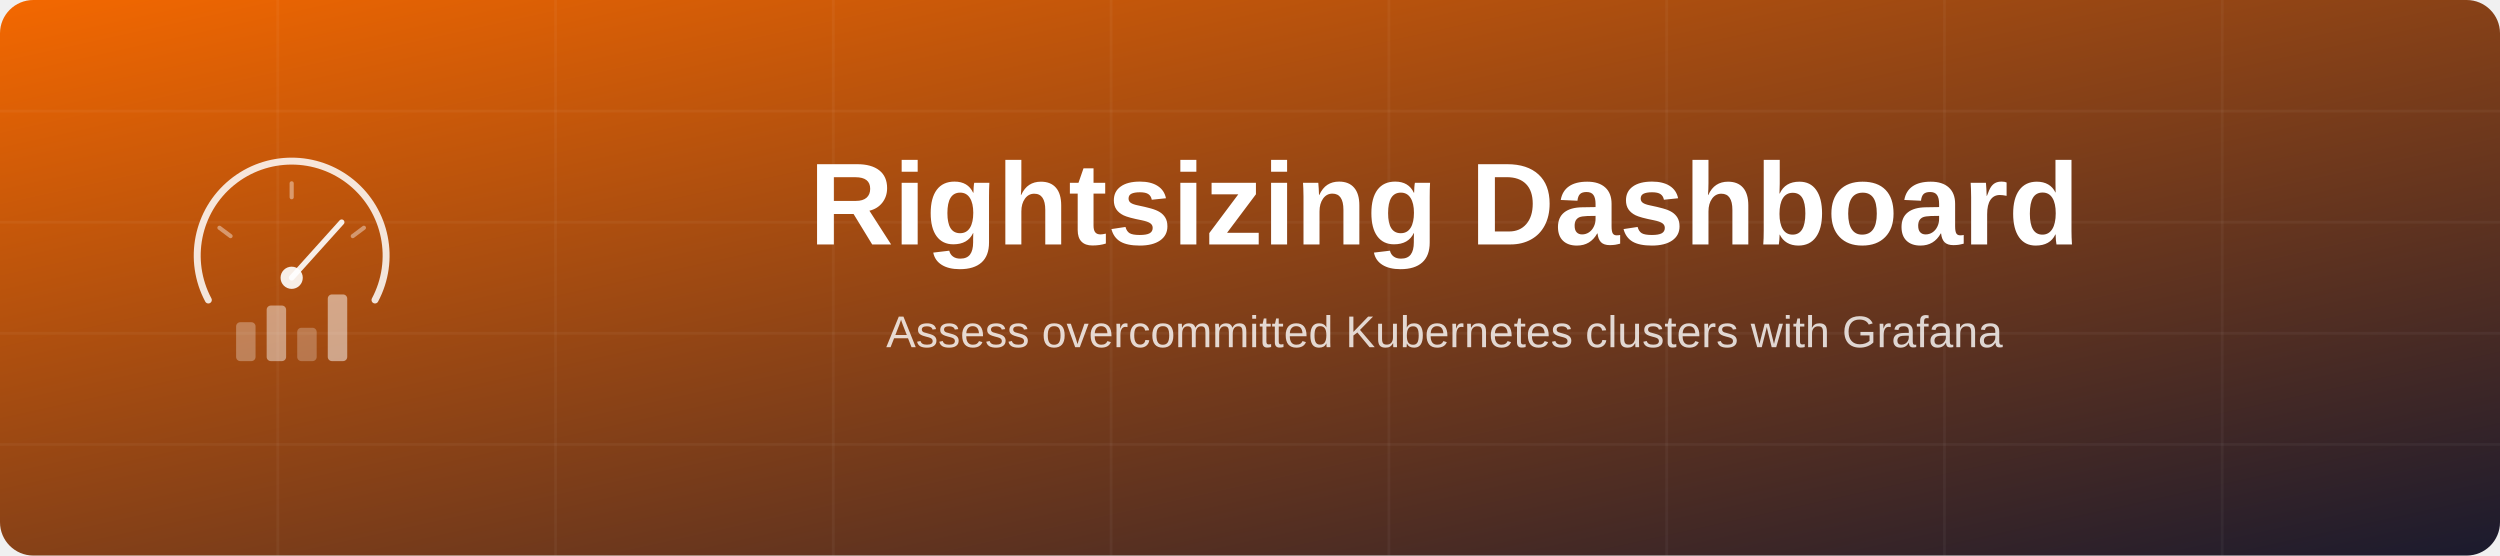
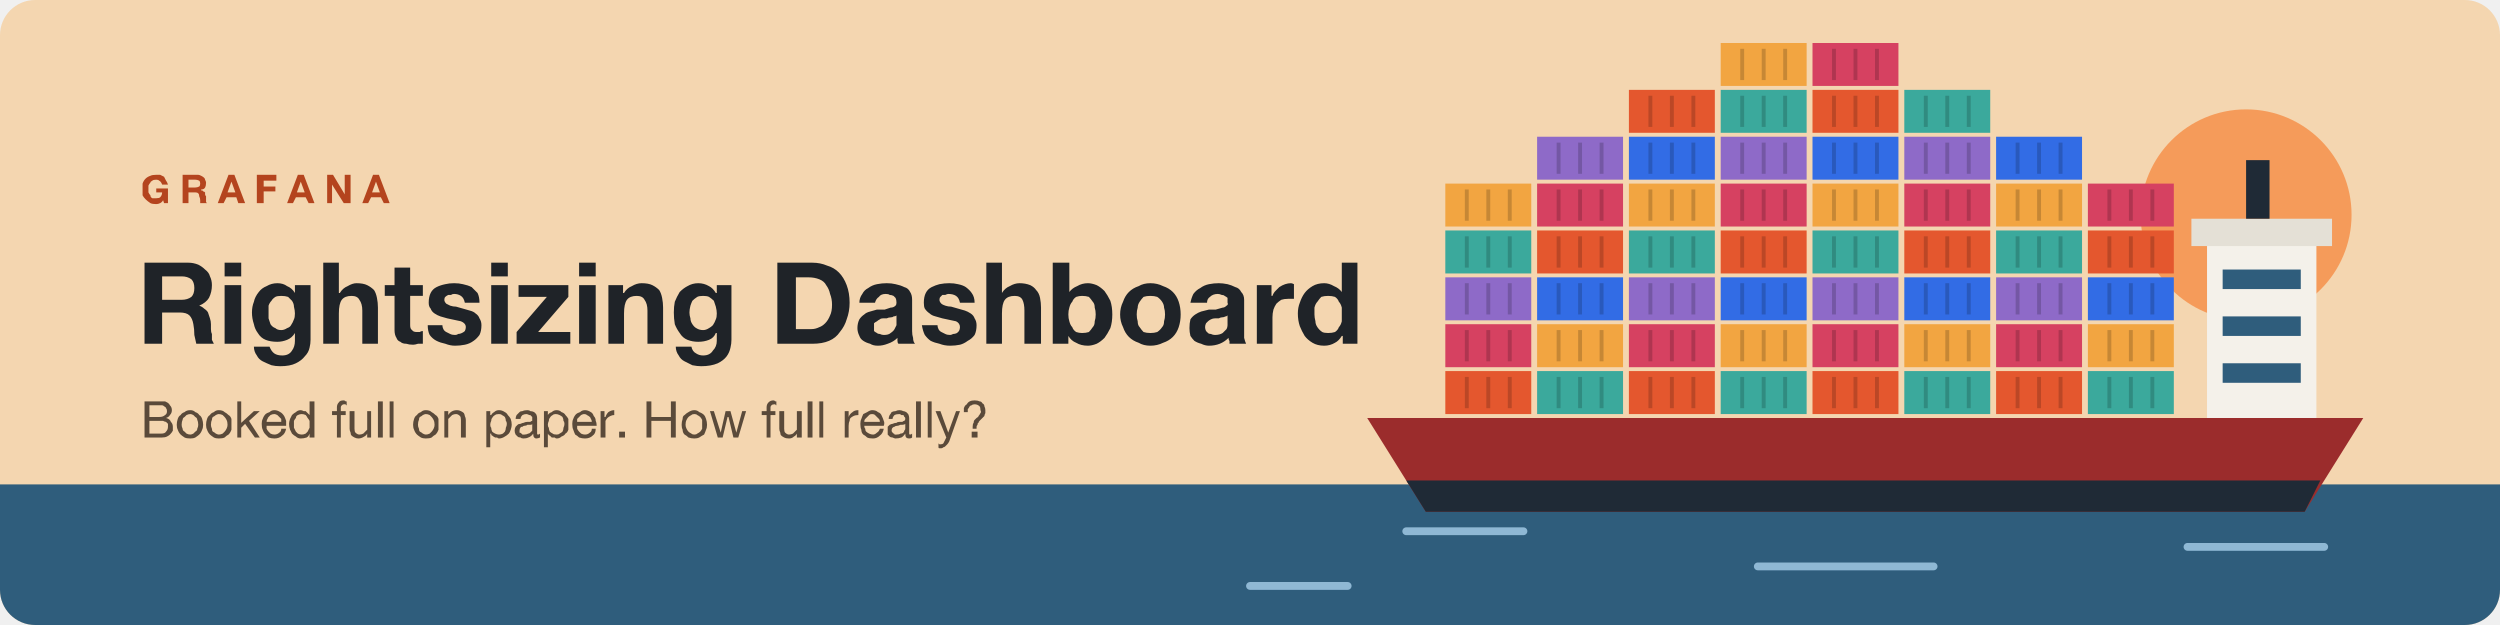
- <svg xmlns="http://www.w3.org/2000/svg" width="900" height="200" viewBox="0 0 900 200">
-   <defs>
-     <linearGradient id="bg" x1="0%" y1="0%" x2="100%" y2="100%">
-       <stop offset="0%" stop-color="#F46800" />
-       <stop offset="100%" stop-color="#1A1A2E" />
-     </linearGradient>
-   </defs>
-   <rect width="900" height="200" rx="12" fill="url(#bg)" />
-   <g stroke="white" stroke-opacity="0.04" stroke-width="1">
-     <line x1="0" y1="40" x2="900" y2="40" />
-     <line x1="0" y1="80" x2="900" y2="80" />
-     <line x1="0" y1="120" x2="900" y2="120" />
-     <line x1="0" y1="160" x2="900" y2="160" />
-     <line x1="100" y1="0" x2="100" y2="200" />
-     <line x1="200" y1="0" x2="200" y2="200" />
-     <line x1="300" y1="0" x2="300" y2="200" />
-     <line x1="400" y1="0" x2="400" y2="200" />
-     <line x1="500" y1="0" x2="500" y2="200" />
-     <line x1="600" y1="0" x2="600" y2="200" />
-     <line x1="700" y1="0" x2="700" y2="200" />
-     <line x1="800" y1="0" x2="800" y2="200" />
+ <svg xmlns="http://www.w3.org/2000/svg" viewBox="0 0 1280 320" width="1280" height="320" role="img" aria-label="Grafana Rightsizing Dashboard">
+   <clipPath id="k">
+     <rect width="1280" height="320" rx="18" />
+   </clipPath>
+   <g clip-path="url(#k)">
+     <rect width="1280" height="320" fill="#F4D6B0" />
+     <circle cx="1150" cy="110" r="54" fill="#F59B5A" />
+     <rect y="248" width="1280" height="72" fill="#2F5D7C" />
+     <path d="M720 272h60" stroke="#8FB8D4" stroke-width="4" stroke-linecap="round" />
+     <path d="M900 290h90" stroke="#8FB8D4" stroke-width="4" stroke-linecap="round" />
+     <path d="M1120 280h70" stroke="#8FB8D4" stroke-width="4" stroke-linecap="round" />
+     <path d="M640 300h50" stroke="#8FB8D4" stroke-width="4" stroke-linecap="round" />
+     <path d="M700 214 H1210 L1180 262 H730 Z" fill="#9B2C2C" />
+     <path d="M720 246 H1188 L1180 262 H730 Z" fill="#1F2A36" />
+     <rect x="1130" y="120" width="56" height="94" fill="#F4F1EA" />
+     <rect x="1122" y="112" width="72" height="14" fill="#E4E0D6" />
+     <rect x="1138" y="138" width="40" height="10" fill="#2F5D7C" />
+     <rect x="1138" y="162" width="40" height="10" fill="#2F5D7C" />
+     <rect x="1138" y="186" width="40" height="10" fill="#2F5D7C" />
+     <rect x="1150" y="82" width="12" height="30" fill="#1F2A36" />
+     <rect x="740" y="190" width="44" height="22" fill="#E4572E" />
+     <path d="M751 193v16M762 193v16M773 193v16" stroke="#000" stroke-opacity=".18" stroke-width="2" />
+     <rect x="740" y="166" width="44" height="22" fill="#D64161" />
+     <path d="M751 169v16M762 169v16M773 169v16" stroke="#000" stroke-opacity=".18" stroke-width="2" />
+     <rect x="740" y="142" width="44" height="22" fill="#8E6AC8" />
+     <path d="M751 145v16M762 145v16M773 145v16" stroke="#000" stroke-opacity=".18" stroke-width="2" />
+     <rect x="740" y="118" width="44" height="22" fill="#3BA99C" />
+     <path d="M751 121v16M762 121v16M773 121v16" stroke="#000" stroke-opacity=".18" stroke-width="2" />
+     <rect x="740" y="94" width="44" height="22" fill="#F2A541" />
+     <path d="M751 97v16M762 97v16M773 97v16" stroke="#000" stroke-opacity=".18" stroke-width="2" />
+     <rect x="787" y="190" width="44" height="22" fill="#3BA99C" />
+     <path d="M798 193v16M809 193v16M820 193v16" stroke="#000" stroke-opacity=".18" stroke-width="2" />
+     <rect x="787" y="166" width="44" height="22" fill="#F2A541" />
+     <path d="M798 169v16M809 169v16M820 169v16" stroke="#000" stroke-opacity=".18" stroke-width="2" />
+     <rect x="787" y="142" width="44" height="22" fill="#326CE5" />
+     <path d="M798 145v16M809 145v16M820 145v16" stroke="#000" stroke-opacity=".18" stroke-width="2" />
+     <rect x="787" y="118" width="44" height="22" fill="#E4572E" />
+     <path d="M798 121v16M809 121v16M820 121v16" stroke="#000" stroke-opacity=".18" stroke-width="2" />
+     <rect x="787" y="94" width="44" height="22" fill="#D64161" />
+     <path d="M798 97v16M809 97v16M820 97v16" stroke="#000" stroke-opacity=".18" stroke-width="2" />
+     <rect x="787" y="70" width="44" height="22" fill="#8E6AC8" />
+     <path d="M798 73v16M809 73v16M820 73v16" stroke="#000" stroke-opacity=".18" stroke-width="2" />
+     <rect x="834" y="190" width="44" height="22" fill="#E4572E" />
+     <path d="M845 193v16M856 193v16M867 193v16" stroke="#000" stroke-opacity=".18" stroke-width="2" />
+     <rect x="834" y="166" width="44" height="22" fill="#D64161" />
+     <path d="M845 169v16M856 169v16M867 169v16" stroke="#000" stroke-opacity=".18" stroke-width="2" />
+     <rect x="834" y="142" width="44" height="22" fill="#8E6AC8" />
+     <path d="M845 145v16M856 145v16M867 145v16" stroke="#000" stroke-opacity=".18" stroke-width="2" />
+     <rect x="834" y="118" width="44" height="22" fill="#3BA99C" />
+     <path d="M845 121v16M856 121v16M867 121v16" stroke="#000" stroke-opacity=".18" stroke-width="2" />
+     <rect x="834" y="94" width="44" height="22" fill="#F2A541" />
+     <path d="M845 97v16M856 97v16M867 97v16" stroke="#000" stroke-opacity=".18" stroke-width="2" />
+     <rect x="834" y="70" width="44" height="22" fill="#326CE5" />
+     <path d="M845 73v16M856 73v16M867 73v16" stroke="#000" stroke-opacity=".18" stroke-width="2" />
+     <rect x="834" y="46" width="44" height="22" fill="#E4572E" />
+     <path d="M845 49v16M856 49v16M867 49v16" stroke="#000" stroke-opacity=".18" stroke-width="2" />
+     <rect x="881" y="190" width="44" height="22" fill="#3BA99C" />
+     <path d="M892 193v16M903 193v16M914 193v16" stroke="#000" stroke-opacity=".18" stroke-width="2" />
+     <rect x="881" y="166" width="44" height="22" fill="#F2A541" />
+     <path d="M892 169v16M903 169v16M914 169v16" stroke="#000" stroke-opacity=".18" stroke-width="2" />
+     <rect x="881" y="142" width="44" height="22" fill="#326CE5" />
+     <path d="M892 145v16M903 145v16M914 145v16" stroke="#000" stroke-opacity=".18" stroke-width="2" />
+     <rect x="881" y="118" width="44" height="22" fill="#E4572E" />
+     <path d="M892 121v16M903 121v16M914 121v16" stroke="#000" stroke-opacity=".18" stroke-width="2" />
+     <rect x="881" y="94" width="44" height="22" fill="#D64161" />
+     <path d="M892 97v16M903 97v16M914 97v16" stroke="#000" stroke-opacity=".18" stroke-width="2" />
+     <rect x="881" y="70" width="44" height="22" fill="#8E6AC8" />
+     <path d="M892 73v16M903 73v16M914 73v16" stroke="#000" stroke-opacity=".18" stroke-width="2" />
+     <rect x="881" y="46" width="44" height="22" fill="#3BA99C" />
+     <path d="M892 49v16M903 49v16M914 49v16" stroke="#000" stroke-opacity=".18" stroke-width="2" />
+     <rect x="881" y="22" width="44" height="22" fill="#F2A541" />
+     <path d="M892 25v16M903 25v16M914 25v16" stroke="#000" stroke-opacity=".18" stroke-width="2" />
+     <rect x="928" y="190" width="44" height="22" fill="#E4572E" />
+     <path d="M939 193v16M950 193v16M961 193v16" stroke="#000" stroke-opacity=".18" stroke-width="2" />
+     <rect x="928" y="166" width="44" height="22" fill="#D64161" />
+     <path d="M939 169v16M950 169v16M961 169v16" stroke="#000" stroke-opacity=".18" stroke-width="2" />
+     <rect x="928" y="142" width="44" height="22" fill="#8E6AC8" />
+     <path d="M939 145v16M950 145v16M961 145v16" stroke="#000" stroke-opacity=".18" stroke-width="2" />
+     <rect x="928" y="118" width="44" height="22" fill="#3BA99C" />
+     <path d="M939 121v16M950 121v16M961 121v16" stroke="#000" stroke-opacity=".18" stroke-width="2" />
+     <rect x="928" y="94" width="44" height="22" fill="#F2A541" />
+     <path d="M939 97v16M950 97v16M961 97v16" stroke="#000" stroke-opacity=".18" stroke-width="2" />
+     <rect x="928" y="70" width="44" height="22" fill="#326CE5" />
+     <path d="M939 73v16M950 73v16M961 73v16" stroke="#000" stroke-opacity=".18" stroke-width="2" />
+     <rect x="928" y="46" width="44" height="22" fill="#E4572E" />
+     <path d="M939 49v16M950 49v16M961 49v16" stroke="#000" stroke-opacity=".18" stroke-width="2" />
+     <rect x="928" y="22" width="44" height="22" fill="#D64161" />
+     <path d="M939 25v16M950 25v16M961 25v16" stroke="#000" stroke-opacity=".18" stroke-width="2" />
+     <rect x="975" y="190" width="44" height="22" fill="#3BA99C" />
+     <path d="M986 193v16M997 193v16M1008 193v16" stroke="#000" stroke-opacity=".18" stroke-width="2" />
+     <rect x="975" y="166" width="44" height="22" fill="#F2A541" />
+     <path d="M986 169v16M997 169v16M1008 169v16" stroke="#000" stroke-opacity=".18" stroke-width="2" />
+     <rect x="975" y="142" width="44" height="22" fill="#326CE5" />
+     <path d="M986 145v16M997 145v16M1008 145v16" stroke="#000" stroke-opacity=".18" stroke-width="2" />
+     <rect x="975" y="118" width="44" height="22" fill="#E4572E" />
+     <path d="M986 121v16M997 121v16M1008 121v16" stroke="#000" stroke-opacity=".18" stroke-width="2" />
+     <rect x="975" y="94" width="44" height="22" fill="#D64161" />
+     <path d="M986 97v16M997 97v16M1008 97v16" stroke="#000" stroke-opacity=".18" stroke-width="2" />
+     <rect x="975" y="70" width="44" height="22" fill="#8E6AC8" />
+     <path d="M986 73v16M997 73v16M1008 73v16" stroke="#000" stroke-opacity=".18" stroke-width="2" />
+     <rect x="975" y="46" width="44" height="22" fill="#3BA99C" />
+     <path d="M986 49v16M997 49v16M1008 49v16" stroke="#000" stroke-opacity=".18" stroke-width="2" />
+     <rect x="1022" y="190" width="44" height="22" fill="#E4572E" />
+     <path d="M1033 193v16M1044 193v16M1055 193v16" stroke="#000" stroke-opacity=".18" stroke-width="2" />
+     <rect x="1022" y="166" width="44" height="22" fill="#D64161" />
+     <path d="M1033 169v16M1044 169v16M1055 169v16" stroke="#000" stroke-opacity=".18" stroke-width="2" />
+     <rect x="1022" y="142" width="44" height="22" fill="#8E6AC8" />
+     <path d="M1033 145v16M1044 145v16M1055 145v16" stroke="#000" stroke-opacity=".18" stroke-width="2" />
+     <rect x="1022" y="118" width="44" height="22" fill="#3BA99C" />
+     <path d="M1033 121v16M1044 121v16M1055 121v16" stroke="#000" stroke-opacity=".18" stroke-width="2" />
+     <rect x="1022" y="94" width="44" height="22" fill="#F2A541" />
+     <path d="M1033 97v16M1044 97v16M1055 97v16" stroke="#000" stroke-opacity=".18" stroke-width="2" />
+     <rect x="1022" y="70" width="44" height="22" fill="#326CE5" />
+     <path d="M1033 73v16M1044 73v16M1055 73v16" stroke="#000" stroke-opacity=".18" stroke-width="2" />
+     <rect x="1069" y="190" width="44" height="22" fill="#3BA99C" />
+     <path d="M1080 193v16M1091 193v16M1102 193v16" stroke="#000" stroke-opacity=".18" stroke-width="2" />
+     <rect x="1069" y="166" width="44" height="22" fill="#F2A541" />
+     <path d="M1080 169v16M1091 169v16M1102 169v16" stroke="#000" stroke-opacity=".18" stroke-width="2" />
+     <rect x="1069" y="142" width="44" height="22" fill="#326CE5" />
+     <path d="M1080 145v16M1091 145v16M1102 145v16" stroke="#000" stroke-opacity=".18" stroke-width="2" />
+     <rect x="1069" y="118" width="44" height="22" fill="#E4572E" />
+     <path d="M1080 121v16M1091 121v16M1102 121v16" stroke="#000" stroke-opacity=".18" stroke-width="2" />
+     <rect x="1069" y="94" width="44" height="22" fill="#D64161" />
+     <path d="M1080 97v16M1091 97v16M1102 97v16" stroke="#000" stroke-opacity=".18" stroke-width="2" />
+     <path fill="#B4441E" d="m83.5 102.5l.5 1.5 2 0 0-7.5-6 0 0 2 3 0q0 1.5-1 2.5-.5 .5-2 .5-1.5 0-2 0-1-.5-1-1.5-.5-.5-1-1.5 0-.5 0-1.5 0-1 0-2 .5-1 1-1.5 0-.5 1-1 .5-.5 2-.5 1 0 1.5 .5 1 .5 1.5 2l3 0q-.5-1.5-1-2-.5-1-1-2-1-.5-2-1-1 0-2 0-2 0-3 .5-1.5 .5-2.5 1.5-1 1-1.5 2.5 0 1.5 0 3 0 1.5 0 3 .5 1 1.5 2 1 1 2.5 2 1 .5 3 .5 1 0 2-.5 1-.5 1.5-1.5zm13-6.5l0-4 3.5 0q1 0 2 .5 .5 .5 .5 1.5 0 1-.5 1.5-1 .5-2 .5zm-3-6.5l0 14.5 3 0 0-5.5 3.5 0q1 0 1.5 .5 .5 .5 .5 1.5 .5 1 .5 2 0 1 0 1.5l3.5 0q-.5-.5-.5-.5 0-.5 0-1 0-.5 0-1 0-.5 0-1-.5-.5-.5-1 0-.5 0-1-.5-.5-1-.5 0-.5-1-.5l0-.5q1.5 0 2-1 .5-1 .5-2.5 0-.5-.5-1.5 0-.5-.5-1-.5-.5-1.5-1-1-.5-1.5-.5zm23 9l2-5.5 0 0 2 5.5zm.5-9l-5.5 14.5 3 0 1.5-3 5 0 1 3 3.5 0-5.5-14.5zm14.5 0l0 14.5 3.5 0 0-6 6 0 0-2.5-6 0 0-3 6.5 0 0-3zm20.5 9l2-5.5 0 0 2 5.5zm.5-9l-5.5 14.5 3 0 1.5-3 5 0 1.5 3 3 0-5.5-14.5zm15 0l0 14.5 2.5 0 0-9.5 0 0 6 9.5 3.5 0 0-14.5-3 0 0 10 0 0-6-10zm23 9l2-5.5 0 0 2 5.5zm.5-9l-5.5 14.5 3 0 1.5-3 5 0 1.5 3 3 0-5.5-14.5z" />
+     <path fill="#1F2328" d="m83 153.5l0-12 10 0q3 0 5 1.5 1.5 1.5 1.5 4.5 0 3-1.5 4.5-2 1.5-5 1.5zm-9-19l0 41.5 9 0 0-16 9 0q3.5 0 5 1.5 1.5 1.5 2 4.5 .5 2.5 .5 5.5 .5 2.5 1 4.5l9 0q-.5-1-1-2 0-1.5 0-3-.5-1-.5-2.5 0-1.5 0-2.5 0-1.5-.5-3-.5-1.5-1-3-.5-1-2-2-1-1-2.5-1.5l0 0q3.5-1.5 5-4 1.5-3 1.5-6.5 0-2.5-1-4.5-.5-2-2.5-3.5-1.5-1.5-3.5-2.5-2.5-1-5-1zm49.5 7l0-7-8.5 0 0 7zm-8.5 4.5l0 30 8.5 0 0-30zm29 23q-2 0-3-1-1.5-.5-2.5-2-.5-1.5-1-3 0-1.5 0-3 0-1.5 0-3.5 .5-1.5 1.5-2.5 .5-1 2-2 1-.5 3-.5 2 0 3.5 .5 1 1 2 2 1 1.5 1 3 .5 2 .5 3.5 0 2-.5 3-.5 1.5-1.5 3-.5 1-2 1.5-1.5 1-3 1zm15 5l0-28-8 0 0 4 0 0q-1.5-2.5-4-3.5-2-1.5-5-1.5-3 0-5.5 1.5-2.5 1-4 3-2 2.5-2.5 5-1 2.5-1 5.5 0 3 1 6 .5 2.5 2 4.5 1.5 2.5 4 3.5 2.5 1 6 1 2.5 0 5-1 2.5-1 4-3.5l0 0 0 4q0 3-1.5 5-1.5 2.5-5 2.5-2.5 0-4-1-1.5-1-2.5-3.5l-8 0q0 2.5 1.5 4.5 1 2 3 3 2 1 4.5 2 2 .5 4.5 .5 5 0 8-1.5 3-1.5 4.5-3.5 2-2 2.5-4.5 .5-2 .5-4zm6.5-39.5l0 41.5 8 0 0-15.5q0-5 1.5-7 1.5-2 5-2 3 0 4 2 1.5 2 1.5 5.5l0 17 8 0 0-18.5q0-2.5-.5-5-.5-2.5-1.5-4-1.5-1.5-3.5-2.5-2-1-5.5-1-2 0-4.5 1.5-2.5 1-4 3.5l-.5 0 0-15.5zm44.5 11.5l0-9-8 0 0 9-5 0 0 5.5 5 0 0 17.5q0 2.5 1 4 .5 1.5 2 2 1 1 3 1 1.5 .5 3.5 .5 1 0 2.5-.5 1 0 2.5 0l0-6.5q-1 0-1.5 .5-.5 0-1.5 0-2 0-2.5-1-1-.5-1-2.5l0-15 6.5 0 0-5.5zm16.5 20.5l-7.5 0q0 3 1 5 1.5 2 3.5 3 2 1 4.5 1.5 2.5 1 5 1 2.5 0 5-.5 2.5-.5 4.5-2 1.5-1 3-3 1-2 1-5 0-2-1-3.5-.5-1.5-2-2.5-1-1-3-1.5-1.5-.5-3.5-1-1.5-.5-3.5-1-1.5 0-3-.5-1-.5-2-1-1-1-1-2 0-1 .5-1.5 .5-.5 1.5-1 .5 0 1.5 0 .5-.5 1.5-.5 2 0 3.5 1 1.5 1 2 3.5l7.5 0q0-3-1-5-1.5-1.5-3-3-2-1-4.5-1.5-2-.5-4.5-.5-2.5 0-4.5 .5-2.5 .5-4.5 1.5-2 1-3 3-1 2-1 5 0 2 1 3 .5 1.5 2 2.5 1.5 1 3 1.5 1.5 .5 3.5 1 4.5 1 7 1.5 2.5 1 2.5 3 0 1-.5 2-.5 .5-1.5 1-1 .5-2 .5-.5 .5-1.5 .5-1.5 0-2.5-.5-1-.5-2-1-1-.5-1.5-1.5-.5-1-.5-2zm33.5-25l0-7-8.5 0 0 7zm-8.5 4.5l0 30 8.5 0 0-30zm13 24l0 6 27.5 0 0-6-16.5 0 15.5-18 0-6-25.5 0 0 6 14.5 0zm40.5-28.5l0-7-8.5 0 0 7zm-8.5 4.5l0 30 8.5 0 0-30zm15 0l0 30 8 0 0-15.5q0-5 1.5-7 1.5-2 5-2 3 0 4 2 1.5 2 1.5 5.5l0 17 8 0 0-18.5q0-2.5-.5-5-.5-2.5-1.5-4-1.5-1.5-3.5-2.5-2-1-5.5-1-2.5 0-5 1.5-2.5 1-4 3.5l-.5 0 0-4zm48.5 23q-2 0-3.5-1-1-.5-2-2-1-1.5-1-3-.5-1.5-.5-3 0-1.5 .5-3.5 .5-1.5 1-2.5 1-1 2.5-2 1-.5 3-.5 2 0 3 .5 1.5 1 2.5 2 .5 1.5 1 3 .5 2 .5 3.5 0 2-.5 3-.5 1.5-1.5 3-1 1-2 1.5-1.5 1-3 1zm14.5 5l0-28-7.5 0 0 4-.5 0q-1.5-2.5-3.5-3.5-2.5-1.5-5.5-1.5-3 0-5.5 1.5-2 1-4 3-1.5 2.5-2.5 5-.5 2.5-.5 5.5 0 3 .5 6 1 2.5 2.5 4.5 1.5 2.5 4 3.5 2.5 1 5.5 1 3 0 5.5-1 2.5-1 3.5-3.5l.5 0 0 4q0 3-2 5-1.5 2.5-5 2.5-2 0-3.5-1-2-1-2.5-3.5l-8 0q0 2.5 1.5 4.5 1 2 3 3 2 1 4 2 2.5 .5 4.5 .5 5 0 8.5-1.5 3-1.5 4.5-3.5 1.5-2 2-4.5 .5-2 .5-4zm33-5.5l0-26.5 6.5 0q3 0 5.5 1 2.5 1 3.5 3 1.5 2 2 4.5 1 2.5 1 5.5 0 3.5-1 5.5-1 2.5-2.5 4-1.5 1.5-3 2-2 1-4 1zm-9.5-34l0 41.5 18 0q5 0 8.5-1.5 3.5-1.5 5.5-4.5 2.5-3 3.5-6.5 1.5-4 1.5-8.5 0-5-1.5-9-1.5-4-4-6.5-2.5-2.5-6-3.5-3.5-1.5-7.5-1.5zm42 20.5q0-2.5 1.5-4.5 1-2 3-3 2-1.5 4.5-2 2.5-.5 5-.5 2.5 0 4.5 .5 2.5 .5 4.5 1.5 2 .5 3 2.5 1 1.5 1 4l0 16q0 2 .5 3.5 0 2 1 3l-8.5 0q-.5-.5-.5-1.5 0-.5 0-1.5-2 2-5 3-2.5 1-5 1-2.5 0-4-1-2-.5-3.5-1.5-1.5-1-2-2.5-1-2-1-4 0-2.5 1-4.5 1-1.5 2.5-2.5 1-1 3-1.5 2-.5 3.5-1 2 0 4 0 1.5-.5 3-1 1.5 0 2.5-1 .5-.5 .5-1.5 0-1.5-.5-2.5-.5-.5-1-1-1-.5-2-.5-.5-.5-2-.5-2.5 0-3.5 1.5-1.5 1-2 3zm19 6.5q-.5 .5-1.5 .5-.5 .5-1.5 .5-1 0-2 .5-1 0-2 0-1 0-1.5 .5-1 .5-1.5 1-1 .5-1.5 1 0 1 0 2 0 1 0 2 .5 .5 1.5 1 .5 .5 1.5 .5 1 .5 2 .5 2.5 0 3.5-1 1.5-1 2-2 .5-1 1-2 0-1.5 0-2zm21 5l-8 0q.5 3 1.5 5 1.5 2 3 3 2 1 4.5 1.5 2.5 1 5.5 1 2.5 0 5-.5 2-.5 4-2 2-1 3.5-3 1-2 1-5 0-2-1-3.5-.5-1.5-2-2.5-1.5-1-3-1.5-2-.5-3.5-1-2-.5-3.5-1-1.5 0-3-.5-1.5-.5-2-1-1-1-1-2 0-1 .5-1.5 .5-.5 1-1 1 0 1.5 0 1-.5 1.5-.5 2.5 0 4 1 1.5 1 2 3.5l7.5 0q0-3-1.5-5-1-1.5-3-3-1.5-1-4-1.5-2-.5-4.5-.5-2.5 0-5 .5-2 .5-4 1.5-2 1-3 3-1 2-1 5 0 2 .5 3 1 1.5 2.5 2.5 1 1 3 1.5 1.5 .5 3.5 1 4.5 1 7 1.5 2 1 2 3 0 1-.5 2-.5 .5-1 1-1 .5-2 .5-1 .5-1.5 .5-1.5 0-2.5-.5-1-.5-2-1-1-.5-1.5-1.5-.5-1-.5-2zm25-32l0 41.5 8 0 0-15.5q0-5 1.5-7 1.5-2 5-2 3 0 4 2 1 2 1 5.5l0 17 8.5 0 0-18.5q0-2.5-.5-5-.5-2.5-2-4-1-1.5-3-2.5-2.5-1-5.5-1-2.5 0-5 1.5-2.5 1-4 3.5l0 0 0-15.5zm56 26.5q0 2-.5 3.5 0 2-1 3-1 1.5-2 2.5-1.5 .5-3.5 .5-1.5 0-3-.5-1.5-1-2-2.5-1-1-1.5-3-.5-1.5-.5-3.5 0-2 .5-3.5 .5-2 1.5-3 .5-1.5 2-2.5 1.5-.5 3-.5 2 0 3.5 .5 1 1 2 2.5 1 1 1 3 .5 1.5 .5 3.5zm-22-26.5l0 41.5 8 0 0-4 0 0q1.5 2.5 4 3.5 2.5 1.5 6 1.5 2 0 4.5-1 2-1 4-3 1.5-2 3-5 1-3 1-7 0-4-1-7-1.5-3-3-5-2-2-4-3-2.5-1-4.5-1-3 0-5.5 1.5-2.5 1-4 3l0 0 0-15zm43 26.5q0-2 .5-3.5 0-1.5 1-3 1-1.5 2-2.5 1.5-.5 3.5-.5 2 0 3.5 .5 1.5 1 2.5 2.5 1 1.5 1 3 .5 1.5 .5 3.5 0 2-.5 3.5 0 2-1 3-1 1.5-2.5 2.5-1.5 .5-3.5 .5-2 0-3.5-.5-1-1-2-2.5-1-1-1-3-.5-1.5-.5-3.5zm-8.5 0q0 3.5 1.5 6.5 1 3 3 5 2 2 5 3 2.5 1.5 6 1.5 3.5 0 6.5-1.5 3-1 5-3 2-2 3-5 1-3 1-6.5 0-3.5-1-6.5-1-3-3-5-2-2-5-3-3-1.5-6.5-1.5-3.5 0-6 1.5-3 1-5 3-2 2-3 5-1.5 3-1.5 6.5zm36-6q.5-2.5 1.5-4.5 1.5-2 3.5-3 2-1.5 4.5-2 2.5-.5 5-.5 2 0 4.5 .5 2 .5 4 1.5 2 .5 3 2.5 1.5 1.5 1.5 4l0 16q0 2 0 3.5 .5 2 1 3l-8.5 0q0-.5 0-1.5-.5-.5-.5-1.5-2 2-4.5 3-2.5 1-5.5 1-2 0-4-1-2-.5-3.5-1.5-1-1-2-2.5-.5-2-.5-4 0-2.5 .5-4.5 1-1.5 2.5-2.5 1.5-1 3-1.5 2-.5 4-1 2 0 3.5 0 2-.5 3.5-1 1 0 2-1 1-.5 .5-1.5 0-1.5 0-2.5-.5-.5-1.5-1-.5-.5-1.5-.5-1-.5-2-.5-2.5 0-4 1.5-1.5 1-1.5 3zm19 6.5q-.5 .5-1 .5-1 .5-2 .5-.5 0-1.5 .5-1 0-2 0-1 0-2 .5-1 .5-1.5 1-.5 .5-1 1-.5 1-.5 2 0 1 .5 2 .5 .5 1 1 .5 .5 1.5 .5 1 .5 2 .5 2.5 0 4-1 1-1 2-2 .5-1 .5-2 0-1.5 0-2zm15-15.5l0 30 8 0 0-13.5q0-2 .5-4 .5-1.5 1.5-3 1-1 2.5-2 1.5-.5 3.5-.5 1 0 2 0 .5 0 1 0l0-7.5q-1-.5-1.5-.5-1.5 0-3 .5-1.5 .5-3 1.5-1 1-2 2-1 1-1.5 2.5l-.5 0 0-5.5zm43.5 15q0 2 0 3.5-.5 2-1.5 3-.5 1.5-2 2.5-1.5 .5-3.5 .5-2 0-3-.5-1.5-1-2.5-2.5-1-1.5-1-3-.5-2-.5-3.5 0-2 0-3.5 .5-2 1.5-3 1-1.5 2-2.5 1.5-.5 3.5-.5 2 0 3.5 .5 1.5 1 2 2.5 1 1 1.5 3 0 1.5 0 3.5zm.5 11l0 4 7.5 0 0-41.5-8 0 0 15 0 0q-1.5-2-4-3-2.5-1.5-5-1.5-3.5 0-6 1.5-2.5 1.5-4 3.5-1.5 2-2.5 5-1 2.5-1 5.5 0 3.5 1 6.5 1 2.5 2.5 5 1.5 2 4 3.5 2.5 1.5 6 1.5 3 0 5.5-1.5 2-1 3.5-3.5z" />
+     <path fill="#5A4A3A" d="m76.5 213.5l0-6 5 0q.5 0 1.5 0 .5 0 1 .5 1 .5 1 1 .5 .5 .5 1.5 0 1.5-1 2-1 1-3 1zm-2.5-8l0 18.5 9 0q1.5 0 2.5-.5 1-.5 1.5-1 1-1 1.5-2 0-1 0-2 0-1.5-1-2.5-.5-1.5-2.5-2l0 0q1.5-.5 2-1.5 1-1 1-2.5 0-1.5-1-2.5-.5-1-1.5-1.5 0 0-1-.5-.5 0-1 0-1 0-1.5 0-.5 0-1 0zm2.5 16.5l0-6.5 5.5 0q1 0 1.5 0 1 .5 1.5 .5 .5 .5 1 1 0 .5 0 1.5 0 1.5-1 2.5-.5 1-2.5 1zm16.5-4.5q0-1.5 .5-2.5 0-1 1-1.5 .5-.5 1-1 1-.5 2-.5 .5 0 1.5 .5 .5 .5 1 1 1 .5 1 1.5 .5 1 .5 2.5 0 1-.5 2 0 1-1 1.5-.5 .5-1 1-1 .5-1.5 .5-1 0-2-.5-.5-.5-1-1-1-.5-1-1.5-.5-1-.5-2zm-2.5 0q0 1.5 .5 2.5 .5 1.5 1.5 2.5 .5 .5 2 1.5 1 .5 3 .5 1.5 0 2.5-.5 1.5-1 2-1.5 1-1 1.5-2.5 .5-1 .5-2.5 0-1.5-.5-3-.5-1.5-1.5-2-.5-1-2-1.5-1-1-2.5-1-2 0-3 1-1.5 .5-2 1.5-1 .5-1.5 2-.5 1.5-.5 3zm17.5 0q0-1.5 .5-2.5 0-1 .5-1.5 1-.5 1.5-1 1-.5 1.5-.5 1 0 2 .5 .5 .5 1 1 .5 .5 1 1.5 .5 1 .5 2.5 0 1-.5 2-.5 1-1 1.5-.5 .5-1 1-1 .5-2 .5-.5 0-1.5-.5-.5-.5-1.5-1-.5-.5-.5-1.5-.5-1-.5-2zm-2.5 0q0 1.5 .5 2.5 .5 1.5 1.5 2.5 .5 .5 2 1.5 1 .5 2.5 .5 2 0 3-.5 1-1 2-1.5 1-1 1.5-2.5 0-1 0-2.5 0-1.5 0-3-.5-1.5-1.5-2-1-1-2-1.5-1-1-3-1-1.5 0-2.5 1-1.5 .5-2 1.5-1 .5-1.5 2-.5 1.5-.5 3zm16-12l0 18.5 2 0 0-5 2-2 5 7 2.5 0-5.5-8.5 5.5-5-3 0-6.5 6 0-11zm22.5 10.5l-7.5 0q0-1 .5-1.5 0-.5 .5-1 .5-.5 1-1 1-.5 2-.5 .5 0 1.5 .5 .5 .5 1 1 .5 .5 1 1 0 .5 0 1.5zm2.5 3.5l-2.5 0q0 1.5-1 2-1 1-2.5 1-1 0-2-.5-.5-.5-1-1-.5-.5-1-1.5 0-.5 0-1.5l10 0q0-1.5 0-2.5-.5-1.5-1-2.5-1-1.5-2-2-1.5-1-3-1-1.5 0-2.5 1-1.5 .5-2 1-1 1-1.5 2.5-.5 1-.5 2.5 0 2 .5 3 .5 1.5 1.5 2.5 .5 .5 1.5 1.5 1.5 .5 3 .5 2.5 0 4-1.5 1.5-1 2-3.5zm4-2q0-1 0-2 .5-1 1-1.5 0-1 1-1.5 1-.5 2-.5 1 0 2 .5 .5 .5 1 1.5 .5 .5 1 1.5 0 1 0 2 0 .5 0 1.5-.5 1-1 2-.5 .5-1 1-1 .5-2 .5-1 0-2-.5-.5-.5-1-1-.5-1-1-2 0-.5 0-1.5zm10.5 6.5l0-18.5-2.5 0 0 7 0 0q-.5-.5-1-1-.5-.5-1-1-.5 0-1 0-1-.5-1.5-.5-1.5 0-2.5 1-1 .5-2 1.5-.5 1-1 2-.5 1.5-.5 2.5 0 1.5 .5 3 .5 1 1 2 1 1 2 1.5 1 1 2.5 1 1.5 0 3-.5 1-.5 1.5-2l0 0 0 2zm11.5-11.5l0 11.5 2 0 0-11.5 2.5 0 0-2-2.5 0 0-2q0-.5 .5-1 .5-.5 1-.5 .5 0 1 0 0 .5 .5 .5l0-2q-.5 0-.5 0-.5-.5-1-.5-2 0-2.5 1-1 1-1 2.5l0 2-2.5 0 0 2zm17.5 11.5l0-13.5-2 0 0 7.5q0 1 0 2-.5 .5-1 1-.5 .5-1 1-1 .5-2 .5-1 0-2-1-.5-.5-.5-2l0-9-2.5 0 0 9q0 1 .5 2 0 1 .5 1.5 .5 .5 1.5 1 1 .5 2 .5 1.5 0 3-1 1-.5 1.5-1.5l0 0 0 2zm3.5-18.5l0 18.5 2.5 0 0-18.5zm6 0l0 18.5 2 0 0-18.5zm14.5 12q0-1.5 .5-2.5 0-1 .5-1.5 1-.5 1.5-1 1-.5 1.5-.5 1 0 2 .5 .5 .5 1 1 .5 .5 1 1.5 .5 1 .5 2.5 0 1-.5 2-.5 1-1 1.5-.5 .5-1 1-1 .5-2 .5-.5 0-1.5-.5-.5-.5-1.5-1-.5-.5-.5-1.5-.5-1-.5-2zm-2.5 0q0 1.5 .5 2.5 .5 1.5 1.5 2.5 .5 .5 2 1.5 1 .5 2.5 .5 2 0 3-.5 1-1 2-1.5 1-1 1.5-2.5 0-1 0-2.5 0-1.5 0-3-.5-1.5-1.5-2-1-1-2-1.5-1-1-3-1-1.5 0-2.5 1-1.5 .5-2 1.5-1 .5-1.5 2-.5 1.5-.5 3zm16-7l0 13.5 2 0 0-7.5q0-1 0-2 .5-.5 1-1 .5-.5 1-1 1-.5 2-.5 1 0 2 1 .5 .5 .5 2l0 9 2.5 0 0-9q0-1-.5-2 0-.5-.5-1.5-.5-.5-1.5-1-1-.5-2-.5-3 0-4.5 2.5l0 0 0-2zm21.5 0l0 18.5 2 0 0-7 .5 0q0 1 .5 1 .5 .5 1.5 1 .5 0 1 0 .5 .5 1 .5 1.5 0 3-1 1-.5 2-1.5 .5-.5 1-2 .5-1.5 .5-2.5 0-1.5-.5-3-.5-1-1.5-2-.5-1-1.5-1.5-1.5-1-3-1-1.5 0-2.5 1-1 .5-1.5 1.5l-.5 0 0-2zm10.5 6.5q0 1-.5 2 0 1-.5 2-.5 .5-1 1-1 .5-2 .5-1 0-2-.5-1-.5-1.5-1-.5-1-.5-2-.5-.5-.5-1.5 0-1 .5-2 0-1 .5-1.5 .5-1 1.5-1.5 .5-.5 2-.5 1 0 1.5 .5 1 .5 1.5 1 .5 1 .5 2 .5 .5 .5 1.5zm17 7q-1 .5-2 .5-.5 0-1-.5-.5-.5-.5-2-1 1.5-2.5 2-1 .5-2.5 .5-1 0-1.5-.5-1 0-1.5-.5-.5-.5-1-1-.5-1-.5-2 0-1 .5-2 .5-.5 1-1 .5-.5 1.5-.5 1-.5 1.5-.5 1-.5 2-.5 .5 0 1.5 0 .5-.5 1-.5 0-.5 0-1 0-1 0-1-.5-.5-1-1 0 0-.5 0-1-.5-1.5-.5-1 0-2 .5-1 1-1 2l-2.5 0q0-1 .5-2 .5-.5 1.5-1.5 .5-.5 1.5-.5 1-.5 2.5-.5 1 0 1.5 .5 1 0 2 .5 .5 .5 1 1 .5 1 .5 2l0 7q0 .5 0 1 0 .5 .5 .5 .5 0 1-.5zm-4-7q0 .5-1 .5-.5 0-1.5 0-.5 .5-1.5 .5-.5 0-1 .5-1 0-1 .5-.5 .5-.5 1.5 0 .5 0 1 .5 0 1 .5 0 0 .5 .5 .5 0 1 0 1 0 2-.5 .5 0 1-.5 .5-.5 1-1 0-.5 0-1zm6-6.5l0 18.5 2 0 0-7 0 0q.5 1 1 1 .5 .5 1 1 1 0 1.5 0 .5 .5 1 .5 1.5 0 2.5-1 1.5-.5 2-1.5 1-.5 1.5-2 0-1.5 0-2.5 0-1.5 0-3-.5-1-1.5-2-.5-1-2-1.5-1-1-2.5-1-1.5 0-2.5 1-1.5 .5-2 1.5l0 0 0-2zm10.5 6.5q0 1-.5 2 0 1-.5 2-.5 .5-1.5 1-.5 .5-1.5 .5-1.5 0-2-.5-1-.5-1.5-1-.5-1-.5-2-.5-.5-.5-1.5 0-1 .5-2 0-1 .5-1.5 .5-1 1.5-1.5 .5-.5 1.5-.5 1 0 2 .5 1 .5 1.5 1 .5 1 .5 2 .5 .5 .5 1.5zm14-1l-7.5 0q0-1 0-1.5 .5-.5 1-1 .5-.5 1-1 1-.5 1.5-.5 1 0 1.5 .5 1 .5 1.5 1 .5 .5 .5 1 .5 .5 .5 1.5zm2 3.5l-2 0q0 1.5-1 2-1 1-2.5 1-1 0-2-.5-.5-.5-1-1-.5-.5-1-1.5 0-.5 0-1.5l10 0q0-1.5-.5-2.5 0-1.5-1-2.5-.5-1.5-1.5-2-1.5-1-3-1-1.5 0-2.5 1-1.5 .5-2 1-1 1-1.5 2.5-.5 1-.5 2.5 0 2 .5 3 .5 1.5 1 2.5 1 .5 2 1.5 1.5 .5 3 .5 2.5 0 4-1.5 1.5-1 1.5-3.5zm2.5-9l0 13.5 2.5 0 0-6q0-1.5 0-2.5 .5-1 1-1.5 .5-.5 1.5-1 1-.5 2-.5l0-2.5q-1.5 0-3 1-1 1-1.5 2.5l-.5 0 0-3zm9.5 10.5l0 3 3 0 0-3zm14-15.5l0 18.5 2.5 0 0-8.5 10 0 0 8.5 2.5 0 0-18.5-2.5 0 0 8-10 0 0-8zm20 12q0-1.5 .5-2.5 .5-1 1-1.5 .5-.5 1.5-1 .5-.5 1.5-.5 1 0 1.5 .5 1 .5 1.5 1 .5 .5 1 1.5 0 1 0 2.5 0 1 0 2-.5 1-1 1.5-.5 .5-1.5 1-.5 .5-1.5 .5-1 0-1.5-.5-1-.5-1.5-1-.5-.5-1-1.5-.5-1-.5-2zm-2 0q0 1.5 .5 2.5 0 1.5 1 2.5 1 .5 2 1.5 1.5 .5 3 .5 1.5 0 2.5-.5 1.5-1 2.5-1.5 .5-1 1-2.5 .5-1 .5-2.5 0-1.5-.5-3-.5-1.5-1-2-1-1-2.5-1.5-1-1-2.5-1-1.5 0-3 1-1 .5-2 1.5-1 .5-1 2-.5 1.5-.5 3zm29 6.5l4-13.5-2 0-3 11 0 0-3-11-2.5 0-2.5 11 0 0-3.5-11-2 0 4 13.5 2.5 0 2.5-10.5 .5 0 2.5 10.5zm14.5-11.5l0 11.5 2 0 0-11.5 2.5 0 0-2-2.5 0 0-2q0-.5 .5-1 .5-.5 1.5-.5 0 0 .5 0 0 .5 .5 .5l0-2q-.5 0-.5 0-.5-.5-1-.5-1.5 0-2.5 1-1 1-1 2.5l0 2-2.5 0 0 2zm18 11.5l0-13.5-2.5 0 0 7.5q0 1 0 2-.5 .5-1 1-.5 .5-1 1-1 .5-2 .5-1 0-2-1-.5-.5-.5-2l0-9-2.5 0 0 9q0 1 .5 2 0 1 .5 1.5 .5 .5 1.5 1 1 .5 2.5 .5 1.5 0 2.5-1 1-.5 1.5-1.5l0 0 0 2zm3-18.5l0 18.5 2.5 0 0-18.5zm6 0l0 18.5 2 0 0-18.5zm13 5l0 13.5 2 0 0-6q0-1.5 .5-2.5 0-1 .5-1.5 .5-.5 1.5-1 1-.5 2.5-.5l0-2.5q-2 0-3 1-1.5 1-2 2.5l0 0 0-3zm18 5.5l-8 0q0-1 .5-1.5 .5-.5 1-1 .5-.5 1-1 .5-.5 1.5-.5 1 0 1.5 .5 .5 .5 1 1 .5 .5 1 1 .5 .5 .5 1.5zm2 3.5l-2 0q-.5 1.5-1.5 2-1 1-2 1-1 0-2-.5-1-.5-1.5-1-.5-.5-.5-1.5-.5-.5-.5-1.5l10 0q.5-1.5 0-2.5-.5-1.5-1-2.5-.5-1.5-2-2-1-1-3-1-1 0-2.5 1-1 .5-2 1-.5 1-1 2.5-.5 1-.5 2.5 0 2 .5 3 0 1.5 1 2.5 1 .5 2 1.5 1 .5 3 .5 2 0 3.5-1.5 1.5-1 2-3.5zm14.5 4.5q-.5 .5-1.5 .5-1 0-1.5-.5-.5-.5-.5-2-1 1.5-2 2-1.5 .5-3 .5-.5 0-1.5-.5-1 0-1.5-.5-.5-.5-1-1 0-1 0-2 0-1 0-2 .5-.5 1-1 1-.5 1.5-.5 1-.5 2-.5 .5-.5 1.5-.5 1 0 1.5 0 .5-.5 1-.5 .5-.5 .5-1 0-1-.5-1 0-.5-.5-1-.5 0-1 0-.5-.5-1-.5-1.5 0-2.5 .5-1 1-1 2l-2 0q0-1 .5-2 .5-.5 1-1.5 1-.5 2-.5 1-.5 2-.5 1 0 2 .5 .5 0 1.5 .5 .5 .5 1 1 .5 1 .5 2l0 7q0 .5 0 1 0 .5 .5 .5 .5 0 1-.5zm-3.5-7q-.5 .5-1.5 .5-.5 0-1 0-1 .5-1.5 .5-1 0-1.5 .5-.5 0-1 .5-.5 .5-.5 1.5 0 .5 .5 1 0 0 .5 .5 .5 0 .5 .5 .5 0 1 0 1.5 0 2-.5 1 0 1.5-.5 .5-.5 .5-1 .5-.5 .5-1zm5.5-11.5l0 18.5 2.5 0 0-18.5zm6 0l0 18.5 2 0 0-18.5zm11 20.5q-.5 1-1 1.5-.5 .5-1 1-.5 .5-1 .5-.5 .5-1 .5-.5 0-1 0-.5 0-.5-.5l0-2q0 0 .5 .5 .5 0 .5 0 1 0 1.5-.5 0 0 .5-1l1-2-5.5-13.5 2.5 0 4 11 0 0 4-11 2 0zm11.5-5l0 3 3 0 0-3zm-4-10l2 0q0-.5 0-1.5 .5-.5 1-1.5 .5-.5 1-.5 .5-.5 1.5-.5 1.5 0 2.5 1 .5 .5 .5 2 .5 1 0 1.5-.5 1-1 1.5 0 .5-1 1-.5 .5-1 1-.5 .5-.5 1.5-.5 .5-.5 2l0 1 2 0 0-1q0-.5 .5-1 0-1 .5-1 0-.5 .5-1 .5-.5 1-1 .5-.5 .5-.5 .5-.5 1-1 0-.5 .5-1.5 0-.5 0-1.5 0-1-.5-2 0-1-1-1.5-.5-1-1.5-1-1-.5-2.5-.5-1.5 0-2.5 .5-1 .5-1.5 1.5-1 .5-1.5 2 0 1 0 2z" />
  </g>
-   <g transform="translate(105, 100)">
-     <path d="M -30,8 A 34,34 0 1,1 30,8" fill="none" stroke="white" stroke-width="2.5" opacity="0.85" stroke-linecap="round" />
-     <line x1="-26" y1="-18" x2="-22" y2="-15" stroke="white" stroke-width="1.5" opacity="0.4" stroke-linecap="round" />
-     <line x1="0" y1="-34" x2="0" y2="-29" stroke="white" stroke-width="1.5" opacity="0.4" stroke-linecap="round" />
-     <line x1="26" y1="-18" x2="22" y2="-15" stroke="white" stroke-width="1.5" opacity="0.4" stroke-linecap="round" />
-     <line x1="0" y1="0" x2="18" y2="-20" stroke="white" stroke-width="2" opacity="0.9" stroke-linecap="round" />
-     <circle cx="0" cy="0" r="4" fill="white" opacity="0.9" />
-     <rect x="-20" y="16" width="7" height="14" rx="1.5" fill="white" opacity="0.3" />
-     <rect x="-9" y="10" width="7" height="20" rx="1.5" fill="white" opacity="0.45" />
-     <rect x="2" y="18" width="7" height="12" rx="1.5" fill="white" opacity="0.25" />
-     <rect x="13" y="6" width="7" height="24" rx="1.5" fill="white" opacity="0.5" />
-   </g>
-   <text x="520" y="88" font-family="'Segoe UI', 'Helvetica Neue', Arial, sans-serif" font-size="42" font-weight="bold" fill="white" text-anchor="middle">Rightsizing Dashboard</text>
-   <text x="520" y="125" font-family="'Segoe UI', 'Helvetica Neue', Arial, sans-serif" font-size="16" fill="white" opacity="0.8" text-anchor="middle">Assess overcommitted Kubernetes clusters with Grafana</text>
</svg>
